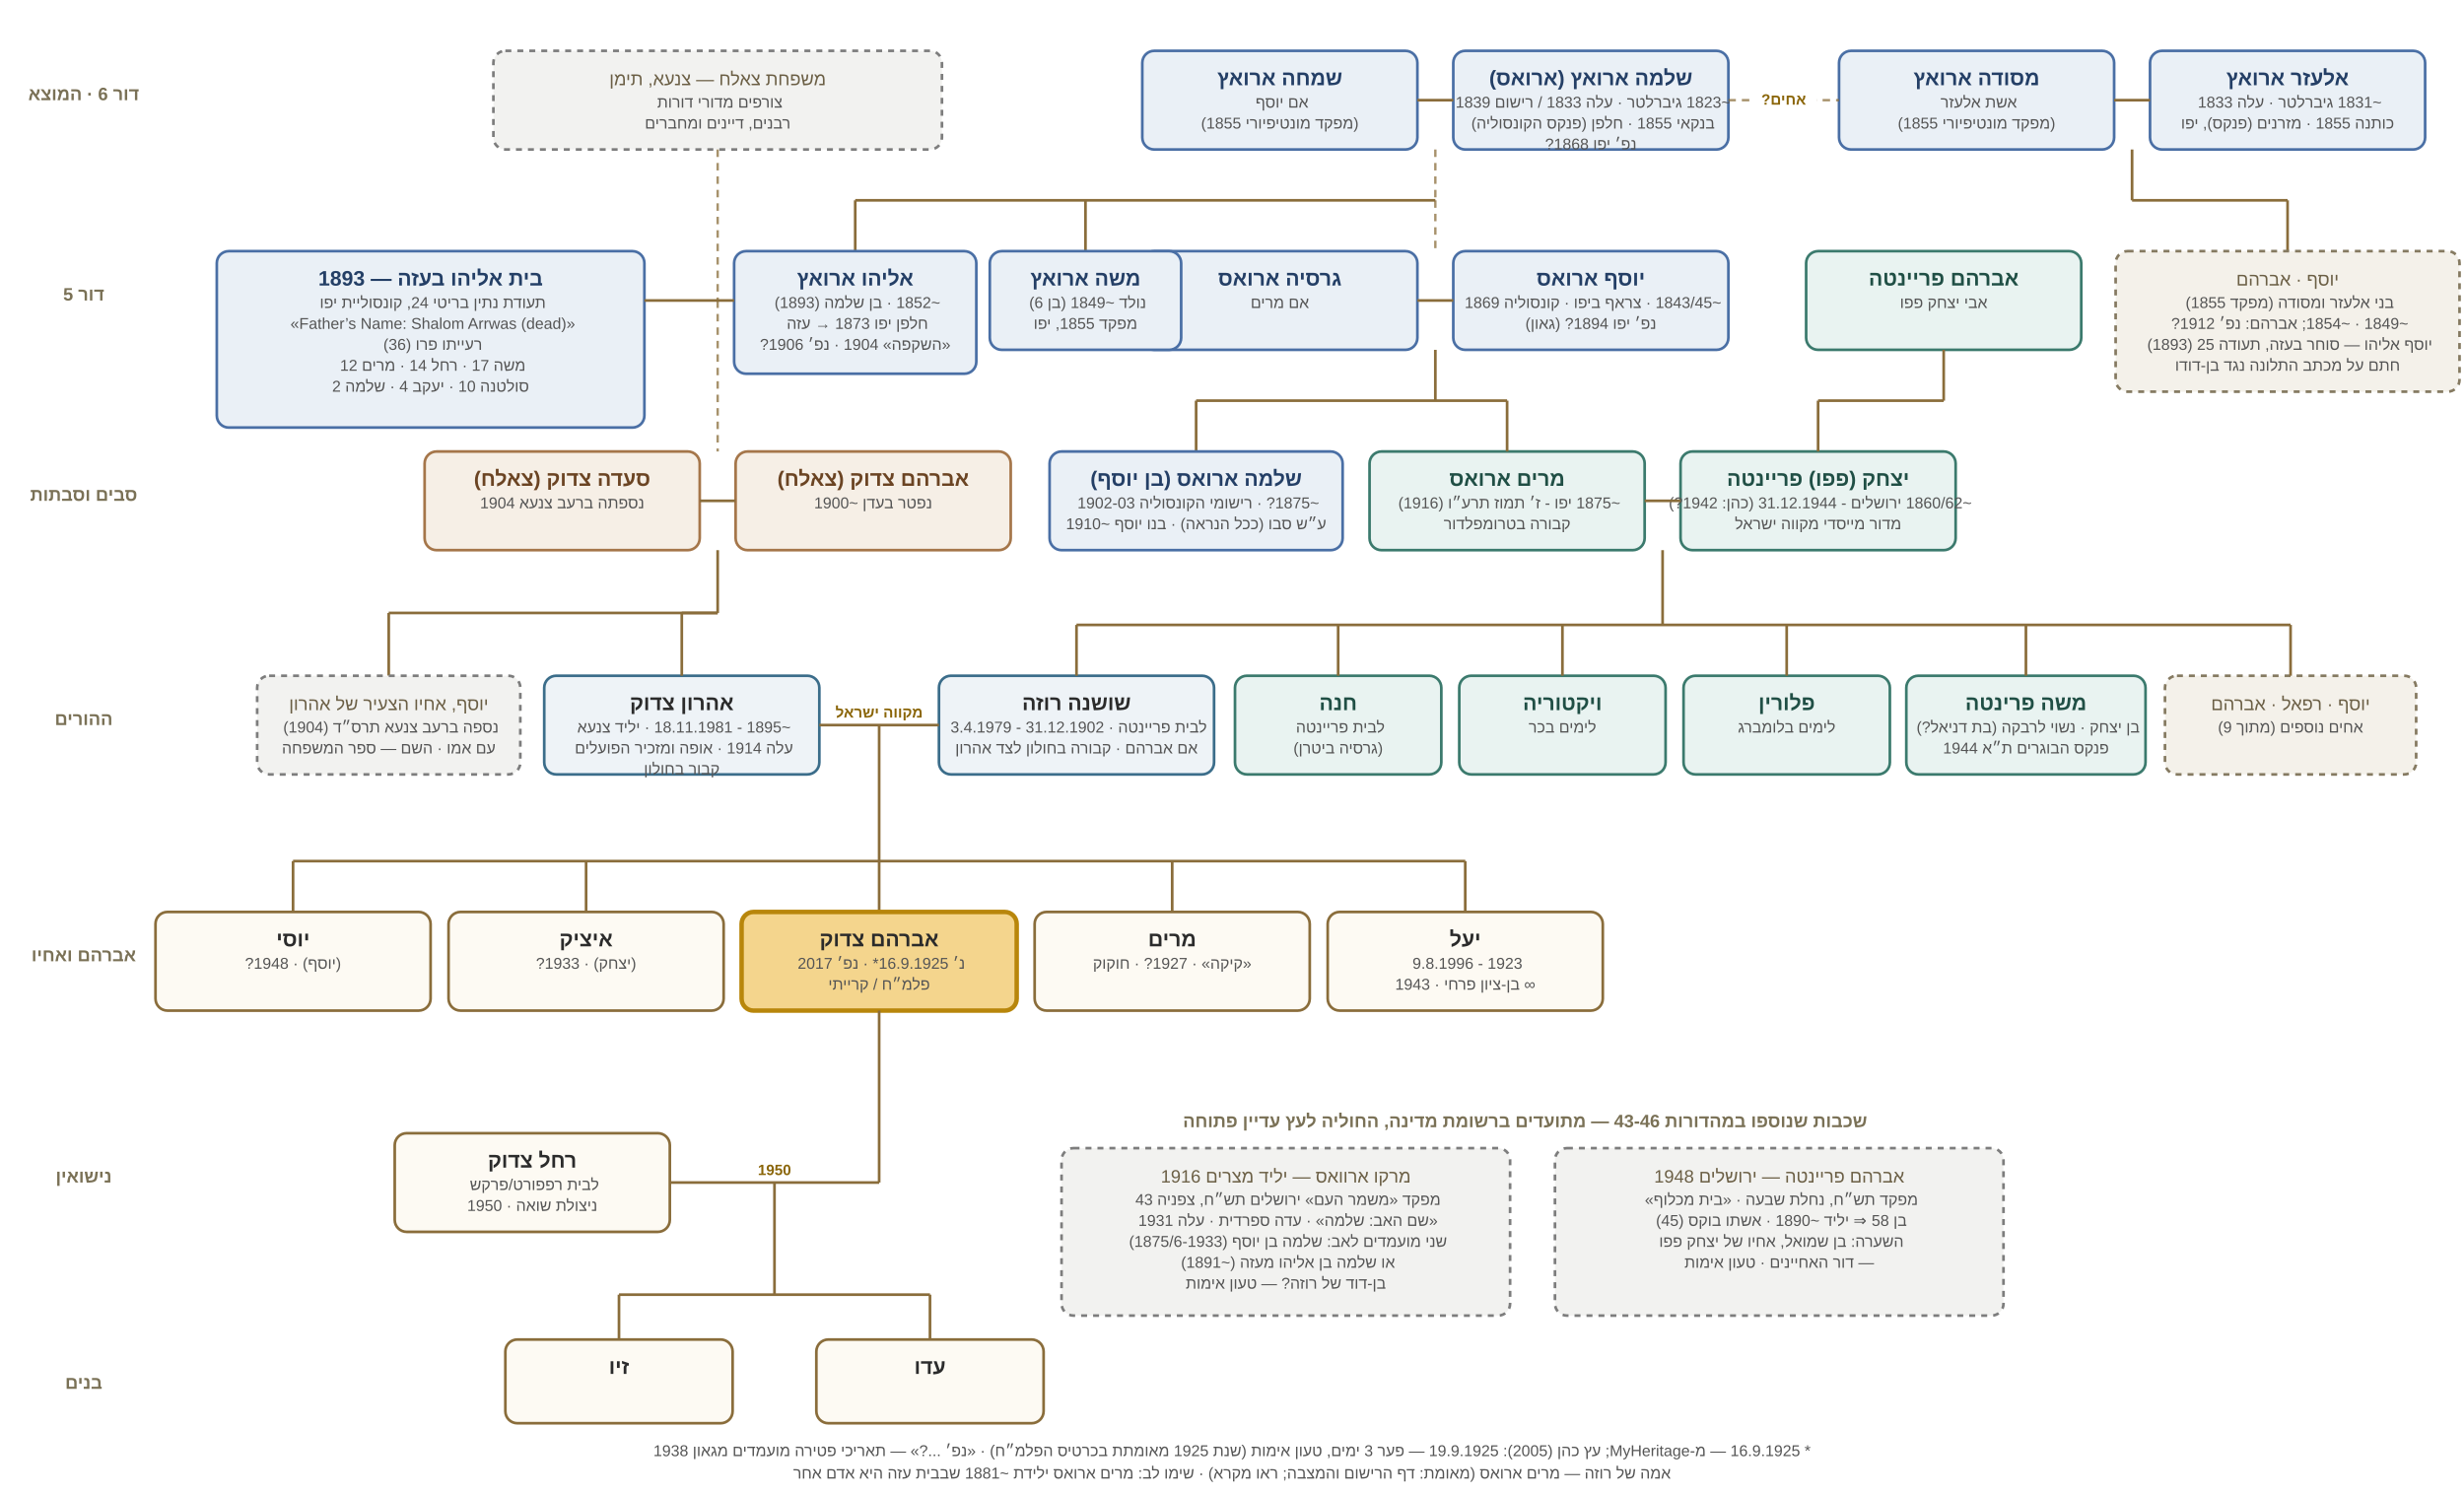
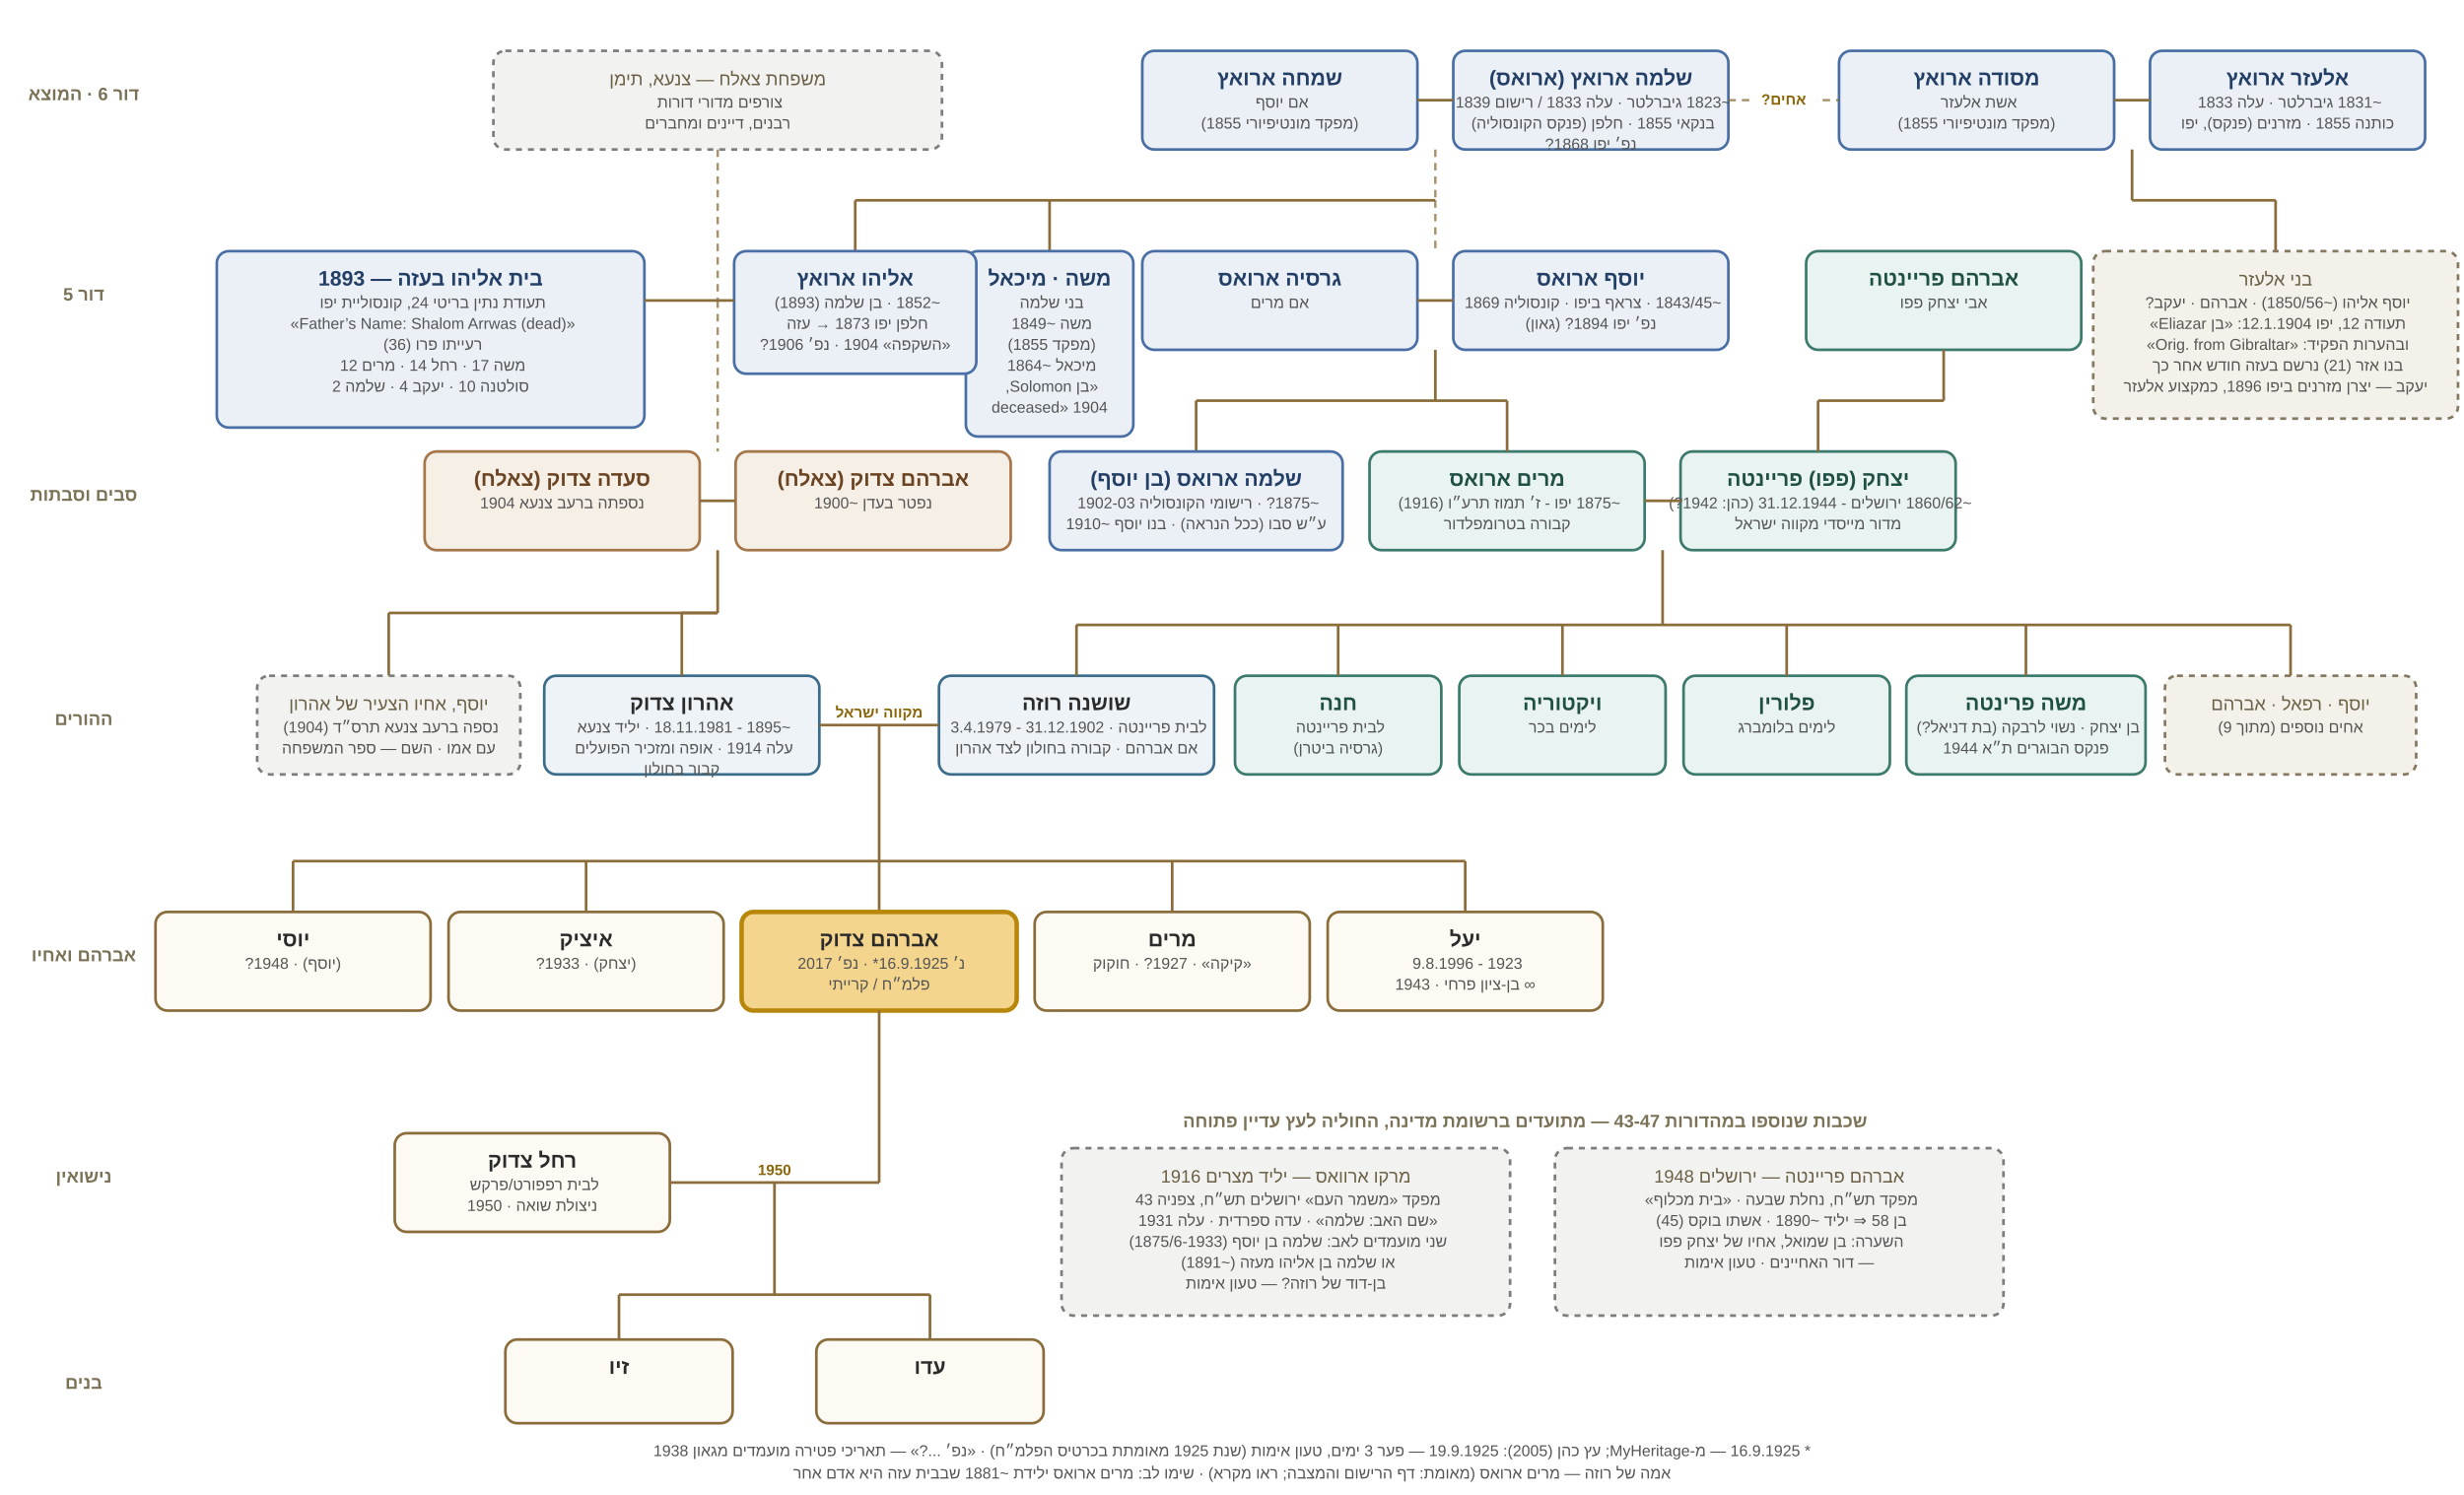
<svg xmlns="http://www.w3.org/2000/svg" id="famtree" role="img" aria-labelledby="famtree-t famtree-d" viewBox="0 0 1648 1000" font-family="Arial, sans-serif" direction="rtl">
  <style>
 #famtree rect.bg{fill:#ffffff;stroke:none}
 #famtree g rect{fill:#fbf7ef;stroke:#8a6d3b;stroke-width:1.8}
 #famtree .person rect{fill:#fdfaf3;stroke:#8a6d3b}
 #famtree .subject rect{fill:#f4d58d;stroke:#b8860b;stroke-width:3}
 #famtree .parent rect{fill:#eef3f7;stroke:#3b6d8a}
 #famtree .frainte rect{fill:#e9f3f1;stroke:#3b7a6d}
 #famtree .arwas rect{fill:#eaf0f6;stroke:#4a6fa5}
 #famtree .zadok rect{fill:#f6efe6;stroke:#a5764a}
 #famtree .misc rect{fill:#f4f1ea;stroke:#857a61;stroke-dasharray:4 4}
 #famtree .unk rect{fill:#f2f2f0;stroke:#7d7d7d;stroke-dasharray:4 4}
 #famtree .nm{font-size:14px;font-weight:700;fill:#2b2b2b}
 #famtree .sb{font-size:10.5px;fill:#555}
 #famtree .frainte .nm{fill:#204f45}#famtree .arwas .nm{fill:#243f66}#famtree .zadok .nm{fill:#6b4423}
 #famtree .misc .nm,#famtree .unk .nm{font-size:12px;font-weight:400;fill:#6b5f45}
 #famtree .ln{stroke:#8a6d3b;stroke-width:1.8;fill:none}
 #famtree .my{fill:#8a6508;font-size:10px;font-weight:700}
 #famtree .mybg{fill:#ffffff;stroke:none}
 #famtree .gen{fill:#7a7156;font-size:12px;font-weight:700}
 #famtree .rootln{stroke:#8a6d3b;stroke-width:1.6;fill:none;stroke-dasharray:5 4;opacity:.75}
</style>
  <rect class="bg" x="0" y="0" width="1648" height="1000" />
  <g class="arwas">
    <rect x="972.0" y="34" width="184" height="66" rx="8" />
    <text class="nm" x="1064.0" y="57" text-anchor="middle">שלמה ארואץ (ארואס)</text>
    <text class="sb" text-anchor="middle">
      <tspan x="1064.0" y="72">~1823 גיברלטר · עלה 1833 / רישום 1839</tspan>
      <tspan x="1064.0" y="86">בנקאי 1855 · חלפן (פנקס הקונסוליה)</tspan>
      <tspan x="1064.0" y="100">נפ׳ יפו 1868?</tspan>
    </text>
  </g>
  <g class="arwas">
    <rect x="764.0" y="34" width="184" height="66" rx="8" />
    <text class="nm" x="856.0" y="57" text-anchor="middle">שמחה ארואץ</text>
    <text class="sb" text-anchor="middle">
      <tspan x="856.0" y="72">אם יוסף</tspan>
      <tspan x="856.0" y="86">(מפקד מונטיפיורי 1855)</tspan>
    </text>
  </g>
  <line class="ln" x1="972.0" y1="67.0" x2="948.0" y2="67.0" />
  <g class="unk">
    <rect x="330.0" y="34" width="300" height="66" rx="8" />
    <text class="nm" x="480" y="57" text-anchor="middle">משפחת צאלח — צנעא, תימן</text>
    <text class="sb" text-anchor="middle">
      <tspan x="480" y="72">צורפים מדורי דורות</tspan>
      <tspan x="480" y="86">רבנים, דיינים ומחברים</tspan>
    </text>
  </g>
  <g class="arwas">
    <rect x="1438.0" y="34" width="184" height="66" rx="8" />
    <text class="nm" x="1530.0" y="57" text-anchor="middle">אלעזר ארואץ</text>
    <text class="sb" text-anchor="middle">
      <tspan x="1530.0" y="72">~1831 גיברלטר · עלה 1833</tspan>
      <tspan x="1530.0" y="86">כותנה 1855 · מזרנים (פנקס), יפו</tspan>
    </text>
  </g>
  <g class="arwas">
    <rect x="1230.0" y="34" width="184" height="66" rx="8" />
    <text class="nm" x="1322.0" y="57" text-anchor="middle">מסודה ארואץ</text>
    <text class="sb" text-anchor="middle">
      <tspan x="1322.0" y="72">אשת אלעזר</tspan>
      <tspan x="1322.0" y="86">(מפקד מונטיפיורי 1855)</tspan>
    </text>
  </g>
  <line class="ln" x1="1438.0" y1="67.0" x2="1414.0" y2="67.0" />
  <line class="rootln" x1="1156.0" y1="67.0" x2="1230.0" y2="67.0" />
  <rect class="mybg" x="1171.0" y="58.0" width="44" height="15" />
  <text class="my" x="1193.0" y="70.0" text-anchor="middle">אחים?</text>
  <g class="arwas">
    <rect x="972.0" y="168" width="184" height="66" rx="8" />
    <text class="nm" x="1064.0" y="191" text-anchor="middle">יוסף ארואס</text>
    <text class="sb" text-anchor="middle">
      <tspan x="1064.0" y="206">~1843/45 · צראף ביפו · קונסוליה 1869</tspan>
      <tspan x="1064.0" y="220">נפ׳ יפו 1894? (גאון)</tspan>
    </text>
  </g>
  <g class="arwas">
    <rect x="764.0" y="168" width="184" height="66" rx="8" />
    <text class="nm" x="856.0" y="191" text-anchor="middle">גרסיה ארואס</text>
    <text class="sb" text-anchor="middle">
      <tspan x="856.0" y="206">אם מרים</tspan>
    </text>
  </g>
  <line class="ln" x1="972.0" y1="201.0" x2="948.0" y2="201.0" />
  <g class="frainte">
    <rect x="1208.0" y="168" width="184" height="66" rx="8" />
    <text class="nm" x="1300" y="191" text-anchor="middle">אברהם פריינטה</text>
    <text class="sb" text-anchor="middle">
      <tspan x="1300" y="206">אבי יצחק פפו</tspan>
    </text>
  </g>
  <line class="rootln" x1="960" y1="100" x2="960" y2="134.0" />
  <line class="rootln" x1="960" y1="134.0" x2="960" y2="134.0" />
  <line class="rootln" x1="960" y1="134.0" x2="960" y2="168" />
  <line class="ln" x1="572" y1="134.0" x2="960" y2="134.0" />
-   <line class="ln" x1="726" y1="134.0" x2="726" y2="168" />
+   <line class="ln" x1="702" y1="134.0" x2="702" y2="168" />
  <line class="ln" x1="572" y1="134.0" x2="572" y2="168" />
  <g class="arwas">
-     <rect x="662.0" y="168" width="128" height="66" rx="8" />
-     <text class="nm" x="726" y="191" text-anchor="middle">משה ארואץ</text>
-     <text class="sb" text-anchor="middle">
-       <tspan x="726" y="206">נולד ~1849 (בן 6)</tspan>
-       <tspan x="726" y="220">מפקד 1855, יפו</tspan>
+     <rect x="646.0" y="168" width="112" height="124" rx="8" />
+     <text class="nm" x="702" y="191" text-anchor="middle">משה · מיכאל</text>
+     <text class="sb" text-anchor="middle">
+       <tspan x="702" y="206">בני שלמה</tspan>
+       <tspan x="702" y="220">משה ~1849</tspan>
+       <tspan x="702" y="234">(מפקד 1855)</tspan>
+       <tspan x="702" y="248">מיכאל ~1864</tspan>
+       <tspan x="702" y="262">«בן Solomon,</tspan>
+       <tspan x="702" y="276">deceased» 1904</tspan>
    </text>
  </g>
  <g class="arwas">
    <rect x="491.0" y="168" width="162" height="82" rx="8" />
    <text class="nm" x="572" y="191" text-anchor="middle">אליהו ארואץ</text>
    <text class="sb" text-anchor="middle">
      <tspan x="572" y="206">~1852 · בן שלמה (1893)</tspan>
      <tspan x="572" y="220">חלפן יפו 1873 → עזה</tspan>
      <tspan x="572" y="234">«השקפה» 1904 · נפ׳ 1906?</tspan>
    </text>
  </g>
  <g class="arwas">
    <rect x="145.0" y="168" width="286" height="118" rx="8" />
    <text class="nm" x="288" y="191" text-anchor="middle">בית אליהו בעזה — 1893</text>
    <text class="sb" text-anchor="middle">
      <tspan x="288" y="206">תעודת נתין בריטי 24, קונסוליית יפו</tspan>
      <tspan x="288" y="220">«Father’s Name: Shalom Arrwas (dead)»</tspan>
      <tspan x="288" y="234">רעייתו פרו (36)</tspan>
      <tspan x="288" y="248">משה 17 · רחל 14 · מרים 12</tspan>
      <tspan x="288" y="262">סולטנה 10 · יעקב 4 · שלמה 2</tspan>
    </text>
  </g>
  <line class="ln" x1="431" y1="201" x2="491" y2="201" />
  <line class="ln" x1="1426" y1="100" x2="1426" y2="134.0" />
-   <line class="ln" x1="1426" y1="134.0" x2="1530" y2="134.0" />
-   <line class="ln" x1="1530" y1="134.0" x2="1530" y2="168" />
+   <line class="ln" x1="1426" y1="134.0" x2="1522" y2="134.0" />
+   <line class="ln" x1="1522" y1="134.0" x2="1522" y2="168" />
  <g class="misc">
-     <rect x="1415.0" y="168" width="230" height="94" rx="8" />
-     <text class="nm" x="1530" y="191" text-anchor="middle">יוסף · אברהם</text>
-     <text class="sb" text-anchor="middle">
-       <tspan x="1530" y="206">בני אלעזר ומסודה (מפקד 1855)</tspan>
-       <tspan x="1530" y="220">~1849 · ~1854; אברהם: נפ׳ 1912?</tspan>
-       <tspan x="1530" y="234">יוסף אליהו — סוחר בעזה, תעודה 25 (1893)</tspan>
-       <tspan x="1530" y="248">חתם על מכתב התלונה נגד בן-דודו</tspan>
+     <rect x="1400.0" y="168" width="244" height="112" rx="8" />
+     <text class="nm" x="1522" y="191" text-anchor="middle">בני אלעזר</text>
+     <text class="sb" text-anchor="middle">
+       <tspan x="1522" y="206">יוסף אליהו (~1850/56) · אברהם · יעקב?</tspan>
+       <tspan x="1522" y="220">תעודה 12, יפו 12.1.1904: «בן Eliazar»</tspan>
+       <tspan x="1522" y="234">ובהערות הפקיד: «Orig. from Gibraltar»</tspan>
+       <tspan x="1522" y="248">בנו אזר (21) נרשם בעזה חודש אחר כך</tspan>
+       <tspan x="1522" y="262">יעקב — יצרן מזרנים ביפו 1896, כמקצוע אלעזר</tspan>
    </text>
  </g>
  <g class="frainte">
    <rect x="1124.0" y="302" width="184" height="66" rx="8" />
    <text class="nm" x="1216.0" y="325" text-anchor="middle">יצחק (פפו) פריינטה</text>
    <text class="sb" text-anchor="middle">
      <tspan x="1216.0" y="340">~1860/62 ירושלים - 31.12.1944 (כהן: 1942?)</tspan>
      <tspan x="1216.0" y="354">מדור מייסדי מקווה ישראל</tspan>
    </text>
  </g>
  <g class="frainte">
    <rect x="916.0" y="302" width="184" height="66" rx="8" />
    <text class="nm" x="1008.0" y="325" text-anchor="middle">מרים ארואס</text>
    <text class="sb" text-anchor="middle">
      <tspan x="1008.0" y="340">~1875 יפו - ז׳ תמוז תרע״ו (1916)</tspan>
      <tspan x="1008.0" y="354">קבורה בטרומפלדור</tspan>
    </text>
  </g>
  <line class="ln" x1="1124.0" y1="335.0" x2="1100.0" y2="335.0" />
  <g class="zadok">
    <rect x="492.0" y="302" width="184" height="66" rx="8" />
    <text class="nm" x="584.0" y="325" text-anchor="middle">אברהם צדוק (צאלח)</text>
    <text class="sb" text-anchor="middle">
      <tspan x="584.0" y="340">נפטר בעדן ~1900</tspan>
    </text>
  </g>
  <g class="zadok">
    <rect x="284.0" y="302" width="184" height="66" rx="8" />
    <text class="nm" x="376.0" y="325" text-anchor="middle">סעדה צדוק (צאלח)</text>
    <text class="sb" text-anchor="middle">
      <tspan x="376.0" y="340">נספתה ברעב צנעא 1904</tspan>
    </text>
  </g>
  <line class="ln" x1="492.0" y1="335.0" x2="468.0" y2="335.0" />
  <line class="rootln" x1="480" y1="100" x2="480" y2="201.0" />
  <line class="rootln" x1="480" y1="201.0" x2="480" y2="201.0" />
  <line class="rootln" x1="480" y1="201.0" x2="480" y2="302" />
  <line class="ln" x1="960" y1="234" x2="960" y2="268.0" />
  <line class="ln" x1="800" y1="268.0" x2="1008.0" y2="268.0" />
  <line class="ln" x1="1008.0" y1="268.0" x2="1008.0" y2="302" />
  <line class="ln" x1="800" y1="268.0" x2="800" y2="302" />
  <g class="arwas">
    <rect x="702.0" y="302" width="196" height="66" rx="8" />
    <text class="nm" x="800" y="325" text-anchor="middle">שלמה ארואס (בן יוסף)</text>
    <text class="sb" text-anchor="middle">
      <tspan x="800" y="340">~1875? · רישומי הקונסוליה 1902-03</tspan>
      <tspan x="800" y="354">ע״ש סבו (ככל הנראה) · בנו יוסף ~1910</tspan>
    </text>
  </g>
  <line class="ln" x1="1300" y1="234" x2="1300" y2="268.0" />
  <line class="ln" x1="1300" y1="268.0" x2="1216.0" y2="268.0" />
  <line class="ln" x1="1216.0" y1="268.0" x2="1216.0" y2="302" />
  <g class="misc">
    <rect x="1448.0" y="452" width="168" height="66" rx="8" />
    <text class="nm" x="1532" y="475" text-anchor="middle">יוסף · רפאל · אברהם</text>
    <text class="sb" text-anchor="middle">
      <tspan x="1532" y="490">אחים נוספים (מתוך 9)</tspan>
    </text>
  </g>
  <g class="frainte">
    <rect x="1275.0" y="452" width="160" height="66" rx="8" />
    <text class="nm" x="1355" y="475" text-anchor="middle">משה פרינטה</text>
    <text class="sb" text-anchor="middle">
      <tspan x="1355" y="490">בן יצחק · נשוי לרבקה (בת דניאל?)</tspan>
      <tspan x="1355" y="504">פנקס הבוגרים ת״א 1944</tspan>
    </text>
  </g>
  <g class="frainte">
    <rect x="1126.0" y="452" width="138" height="66" rx="8" />
    <text class="nm" x="1195" y="475" text-anchor="middle">פלורין</text>
    <text class="sb" text-anchor="middle">
      <tspan x="1195" y="490">לימים בלומברג</tspan>
    </text>
  </g>
  <g class="frainte">
    <rect x="976.0" y="452" width="138" height="66" rx="8" />
    <text class="nm" x="1045" y="475" text-anchor="middle">ויקטוריה</text>
    <text class="sb" text-anchor="middle">
      <tspan x="1045" y="490">לימים בכר</tspan>
    </text>
  </g>
  <g class="frainte">
    <rect x="826.0" y="452" width="138" height="66" rx="8" />
    <text class="nm" x="895" y="475" text-anchor="middle">חנה</text>
    <text class="sb" text-anchor="middle">
      <tspan x="895" y="490">לבית פריינטה</tspan>
      <tspan x="895" y="504">(גרסיה ביטרן)</tspan>
    </text>
  </g>
  <g class="parent">
    <rect x="628.0" y="452" width="184" height="66" rx="8" />
    <text class="nm" x="720" y="475" text-anchor="middle">שושנה רוזה</text>
    <text class="sb" text-anchor="middle">
      <tspan x="720" y="490">לבית פריינטה · 31.12.1902 - 3.4.1979</tspan>
      <tspan x="720" y="504">אם אברהם · קבורה בחולון לצד אהרון</tspan>
    </text>
  </g>
  <g class="parent">
    <rect x="364.0" y="452" width="184" height="66" rx="8" />
    <text class="nm" x="456" y="475" text-anchor="middle">אהרון צדוק</text>
    <text class="sb" text-anchor="middle">
      <tspan x="456" y="490">~1895 - 18.11.1981 · יליד צנעא</tspan>
      <tspan x="456" y="504">עלה 1914 · אופה ומזכיר הפועלים</tspan>
      <tspan x="456" y="518">קבור בחולון</tspan>
    </text>
  </g>
  <line class="ln" x1="1112" y1="368" x2="1112" y2="418" />
  <line class="ln" x1="720" y1="418" x2="1532" y2="418" />
  <line class="ln" x1="720" y1="418" x2="720" y2="452" />
  <line class="ln" x1="895" y1="418" x2="895" y2="452" />
  <line class="ln" x1="1045" y1="418" x2="1045" y2="452" />
  <line class="ln" x1="1195" y1="418" x2="1195" y2="452" />
  <line class="ln" x1="1355" y1="418" x2="1355" y2="452" />
  <line class="ln" x1="1532" y1="418" x2="1532" y2="452" />
  <line class="ln" x1="480" y1="368" x2="480" y2="410.0" />
  <line class="ln" x1="480" y1="410.0" x2="456" y2="410.0" />
  <line class="ln" x1="456" y1="410.0" x2="456" y2="452" />
  <line class="ln" x1="260" y1="410.0" x2="480" y2="410.0" />
  <line class="ln" x1="260" y1="410.0" x2="260" y2="452" />
  <g class="unk">
    <rect x="172.0" y="452" width="176" height="66" rx="8" />
    <text class="nm" x="260" y="475" text-anchor="middle">יוסף, אחיו הצעיר של אהרון</text>
    <text class="sb" text-anchor="middle">
      <tspan x="260" y="490">נספה ברעב צנעא תרס״ד (1904)</tspan>
      <tspan x="260" y="504">עם אמו · השם — ספר המשפחה</tspan>
    </text>
  </g>
  <line class="ln" x1="548.0" y1="485.0" x2="628.0" y2="485.0" />
  <rect class="mybg" x="557.0" y="469.0" width="62" height="14" />
  <text class="my" x="588.0" y="480.0" text-anchor="middle">מקווה ישראל</text>
  <line class="ln" x1="588.0" y1="485.0" x2="588.0" y2="576" />
  <line class="ln" x1="196.0" y1="576" x2="980.0" y2="576" />
  <line class="ln" x1="980.0" y1="576" x2="980.0" y2="610" />
  <g class="person">
    <rect x="888.0" y="610" width="184" height="66" rx="8" />
    <text class="nm" x="980.0" y="633" text-anchor="middle">יעל</text>
    <text class="sb" text-anchor="middle">
      <tspan x="980.0" y="648">1923 - 9.8.1996</tspan>
      <tspan x="980.0" y="662">∞ בן-ציון פרחי · 1943</tspan>
    </text>
  </g>
  <line class="ln" x1="784.0" y1="576" x2="784.0" y2="610" />
  <g class="person">
    <rect x="692.0" y="610" width="184" height="66" rx="8" />
    <text class="nm" x="784.0" y="633" text-anchor="middle">מרים</text>
    <text class="sb" text-anchor="middle">
      <tspan x="784.0" y="648">«קיקה» · 1927? · חוקוק</tspan>
    </text>
  </g>
  <line class="ln" x1="588.0" y1="576" x2="588.0" y2="610" />
  <g class="subject">
    <rect x="496.0" y="610" width="184" height="66" rx="8" />
    <text class="nm" x="588.0" y="633" text-anchor="middle">אברהם צדוק</text>
    <text class="sb" text-anchor="middle">
      <tspan x="588.0" y="648">נ׳ 16.9.1925* · נפ׳ 2017</tspan>
      <tspan x="588.0" y="662">פלמ״ח / קרייתי</tspan>
    </text>
  </g>
  <line class="ln" x1="392.0" y1="576" x2="392.0" y2="610" />
  <g class="person">
    <rect x="300.0" y="610" width="184" height="66" rx="8" />
    <text class="nm" x="392.0" y="633" text-anchor="middle">איציק</text>
    <text class="sb" text-anchor="middle">
      <tspan x="392.0" y="648">(יצחק) · 1933?</tspan>
    </text>
  </g>
  <line class="ln" x1="196.0" y1="576" x2="196.0" y2="610" />
  <g class="person">
    <rect x="104.0" y="610" width="184" height="66" rx="8" />
    <text class="nm" x="196.0" y="633" text-anchor="middle">יוסי</text>
    <text class="sb" text-anchor="middle">
      <tspan x="196.0" y="648">(יוסף) · 1948?</tspan>
    </text>
  </g>
  <line class="ln" x1="588.0" y1="676" x2="588.0" y2="791.0" />
  <g class="person">
    <rect x="264.0" y="758" width="184" height="66" rx="8" />
    <text class="nm" x="356.0" y="781" text-anchor="middle">רחל צדוק</text>
    <text class="sb" text-anchor="middle">
      <tspan x="356.0" y="796">לבית רפפורט/פרקש</tspan>
      <tspan x="356.0" y="810">ניצולת שואה · 1950</tspan>
    </text>
  </g>
  <line class="ln" x1="448.0" y1="791.0" x2="588.0" y2="791.0" />
  <rect class="mybg" x="502.0" y="775.0" width="32" height="14" />
  <text class="my" x="518.0" y="786.0" text-anchor="middle">1950</text>
  <line class="ln" x1="518.0" y1="791.0" x2="518.0" y2="866" />
  <line class="ln" x1="414.0" y1="866" x2="622.0" y2="866" />
  <line class="ln" x1="622.0" y1="866" x2="622.0" y2="896" />
  <g class="person">
    <rect x="546.0" y="896" width="152" height="56" rx="8" />
    <text class="nm" x="622.0" y="919" text-anchor="middle">עדו</text>
    <text class="sb" text-anchor="middle" />
  </g>
  <line class="ln" x1="414.0" y1="866" x2="414.0" y2="896" />
  <g class="person">
    <rect x="338.0" y="896" width="152" height="56" rx="8" />
    <text class="nm" x="414.0" y="919" text-anchor="middle">זיו</text>
    <text class="sb" text-anchor="middle" />
  </g>
-   <text class="gen" x="1020" y="754" text-anchor="middle">שכבות שנוספו במהדורות 43-46 — מתועדים ברשומת מדינה, החוליה לעץ עדיין פתוחה</text>
+   <text class="gen" x="1020" y="754" text-anchor="middle">שכבות שנוספו במהדורות 43-47 — מתועדים ברשומת מדינה, החוליה לעץ עדיין פתוחה</text>
  <g class="unk">
    <rect x="710.0" y="768" width="300" height="112" rx="8" />
    <text class="nm" x="860" y="791" text-anchor="middle">מרקו ארוואס — יליד מצרים 1916</text>
    <text class="sb" text-anchor="middle">
      <tspan x="860" y="806">מפקד «משמר העם» ירושלים תש״ח, צפניה 43</tspan>
      <tspan x="860" y="820">«שם האב: שלמה» · עדה ספרדית · עלה 1931</tspan>
      <tspan x="860" y="834">שני מועמדים לאב: שלמה בן יוסף (1875/6-1933)</tspan>
      <tspan x="860" y="848">או שלמה בן אליהו מעזה (~1891)</tspan>
      <tspan x="860" y="862">בן-דוד של רוזה? — טעון אימות</tspan>
    </text>
  </g>
  <g class="unk">
    <rect x="1040.0" y="768" width="300" height="112" rx="8" />
    <text class="nm" x="1190" y="791" text-anchor="middle">אברהם פריינטה — ירושלים 1948</text>
    <text class="sb" text-anchor="middle">
      <tspan x="1190" y="806">מפקד תש״ח, נחלת שבעה · «בית מכלוף»</tspan>
      <tspan x="1190" y="820">בן 58 ⇒ יליד ~1890 · אשתו בוקס (45)</tspan>
      <tspan x="1190" y="834">השערה: בן שמואל, אחיו של יצחק פפו</tspan>
      <tspan x="1190" y="848">— דור האחיינים · טעון אימות</tspan>
    </text>
  </g>
  <text class="gen" x="56" y="67.0" text-anchor="middle">דור 6 · המוצא</text>
  <text class="gen" x="56" y="201.0" text-anchor="middle">דור 5</text>
  <text class="gen" x="56" y="335.0" text-anchor="middle">סבים וסבתות</text>
  <text class="gen" x="56" y="485.0" text-anchor="middle">ההורים</text>
  <text class="gen" x="56" y="643.0" text-anchor="middle">אברהם ואחיו</text>
  <text class="gen" x="56" y="791.0" text-anchor="middle">נישואין</text>
  <text class="gen" x="56" y="929.0" text-anchor="middle">בנים</text>
  <text class="sb" x="824.0" y="974" text-anchor="middle">* 16.9.1925 — מ-MyHeritage; עץ כהן (2005): 19.9.1925 — פער 3 ימים, טעון אימות (שנת 1925 מאומתת בכרטיס הפלמ״ח) · «נפ׳ ...?» — תאריכי פטירה מועמדים מגאון 1938</text>
  <text class="sb" x="824.0" y="989" text-anchor="middle">אמה של רוזה — מרים ארואס (מאומת: דף הרישום והמצבה; ראו מקרא) · שימו לב: מרים ארואס ילידת ~1881 שבבית עזה היא אדם אחר</text>
</svg>
